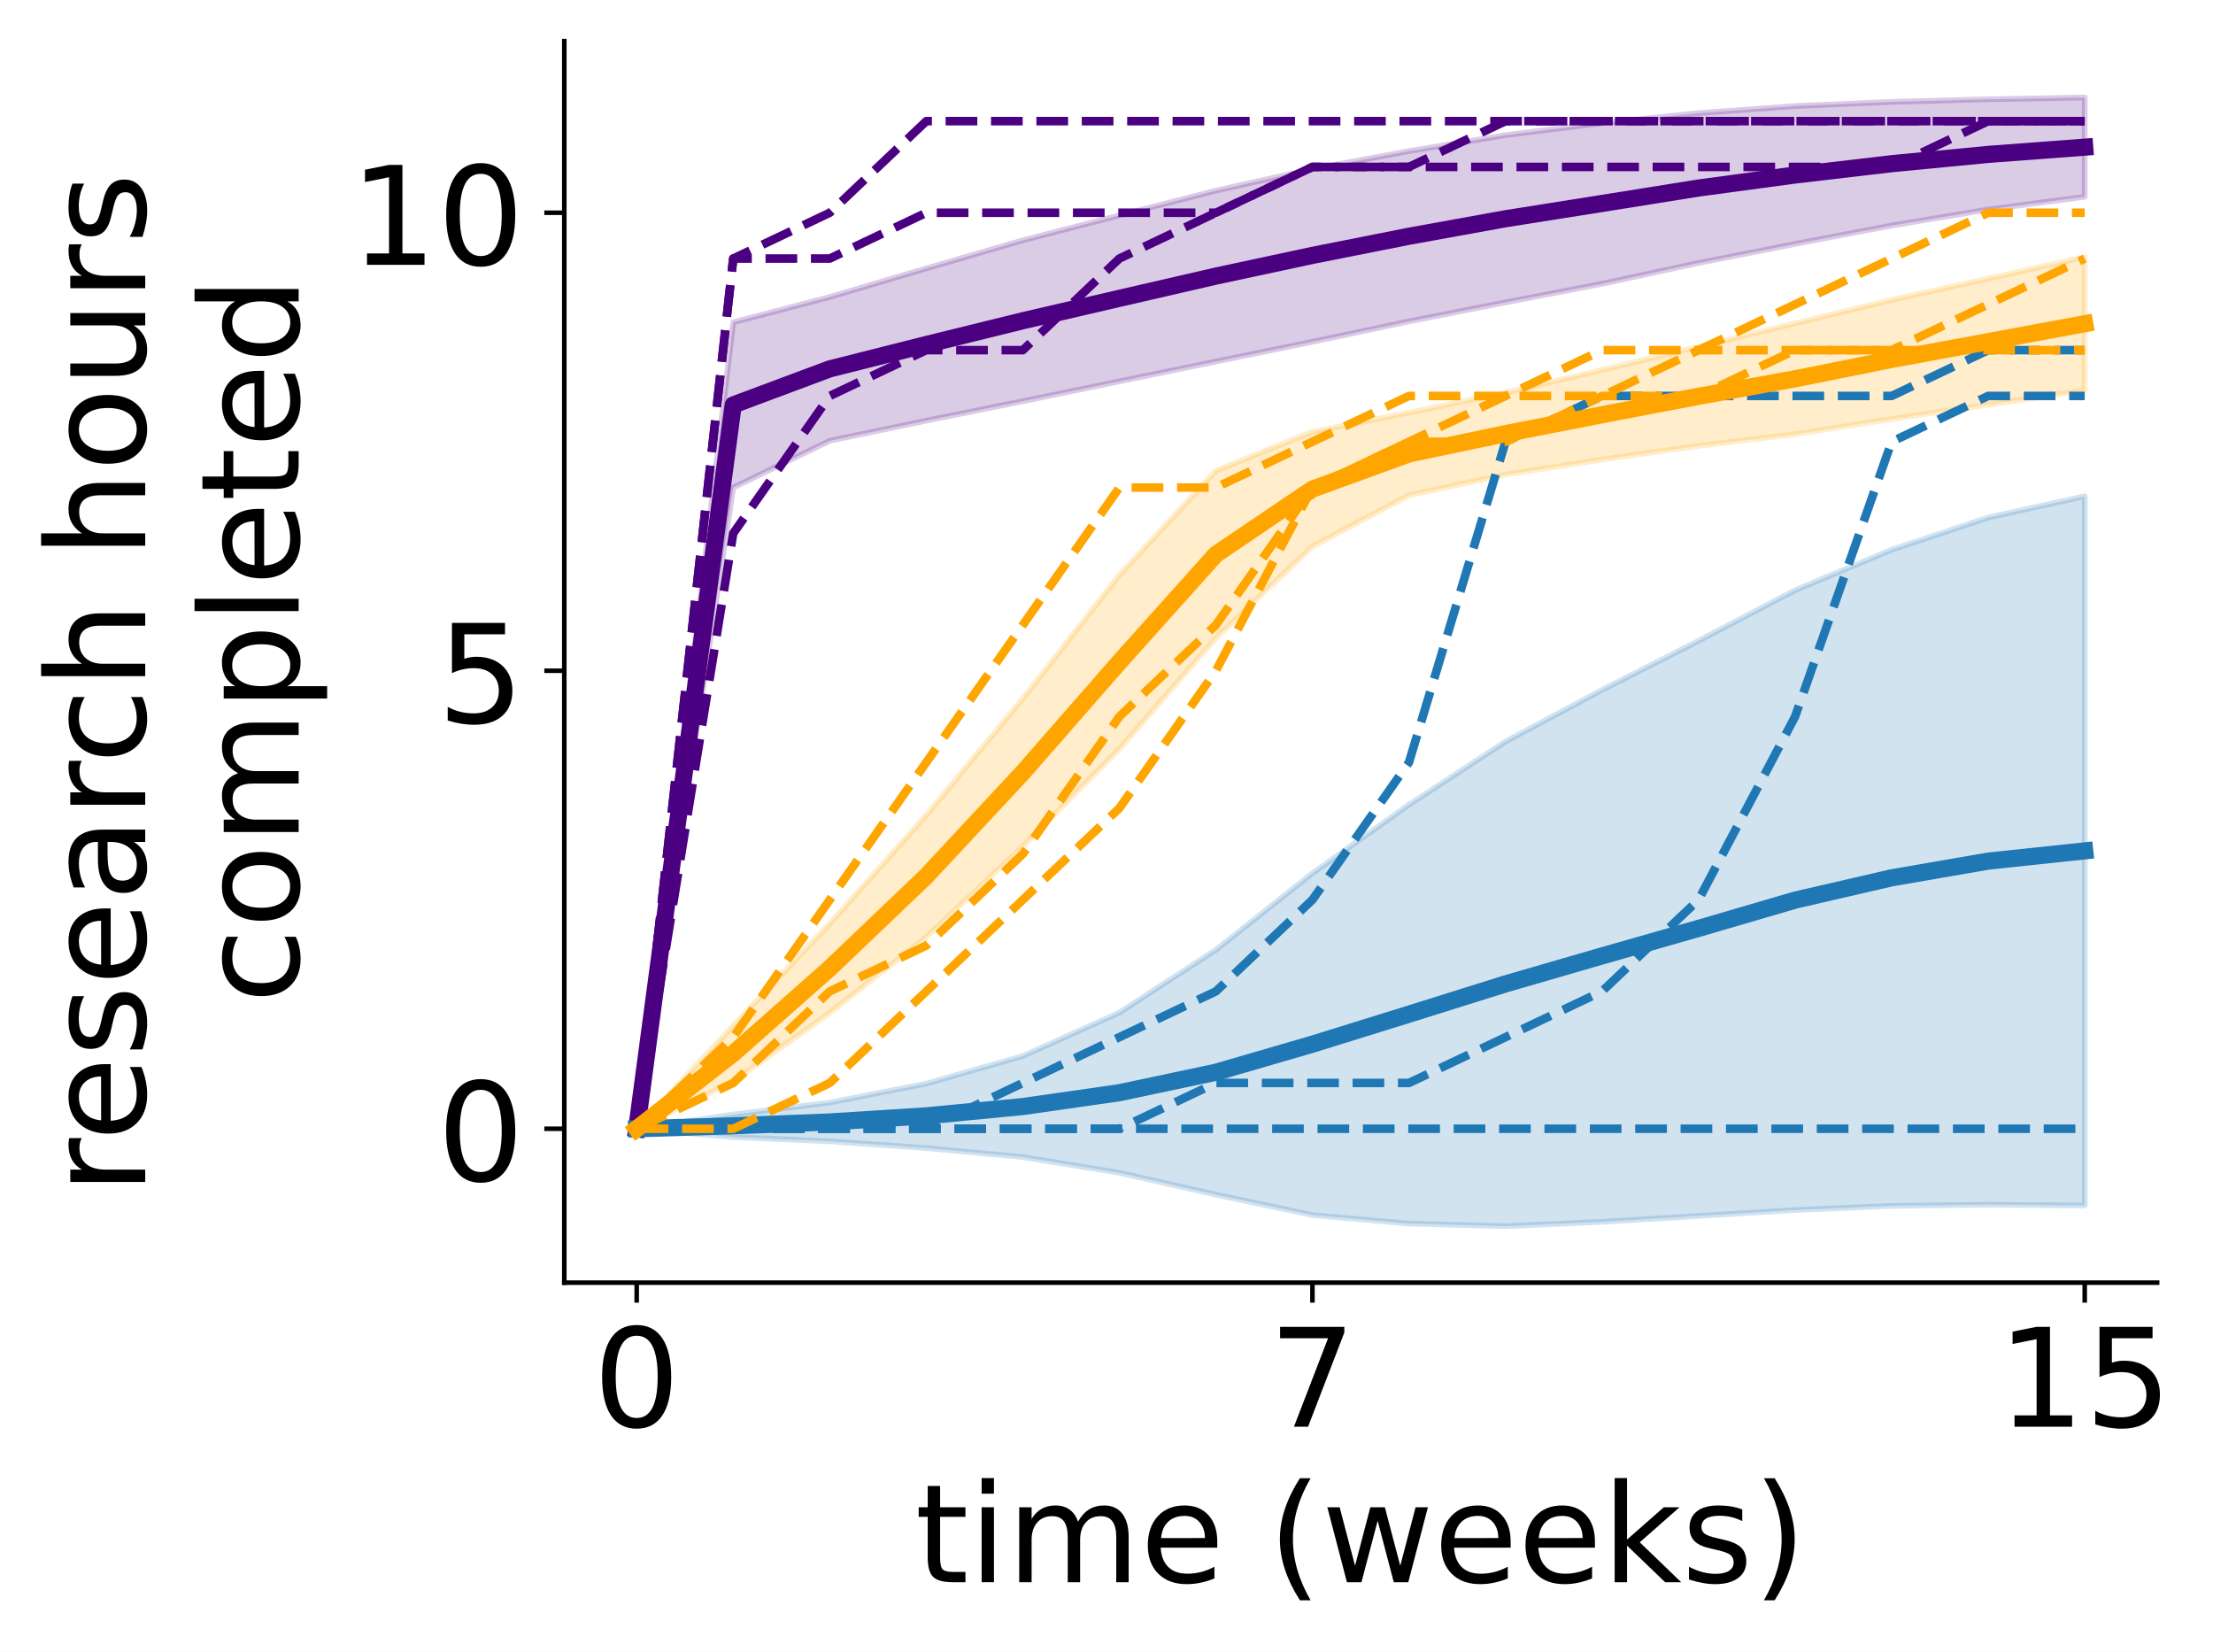
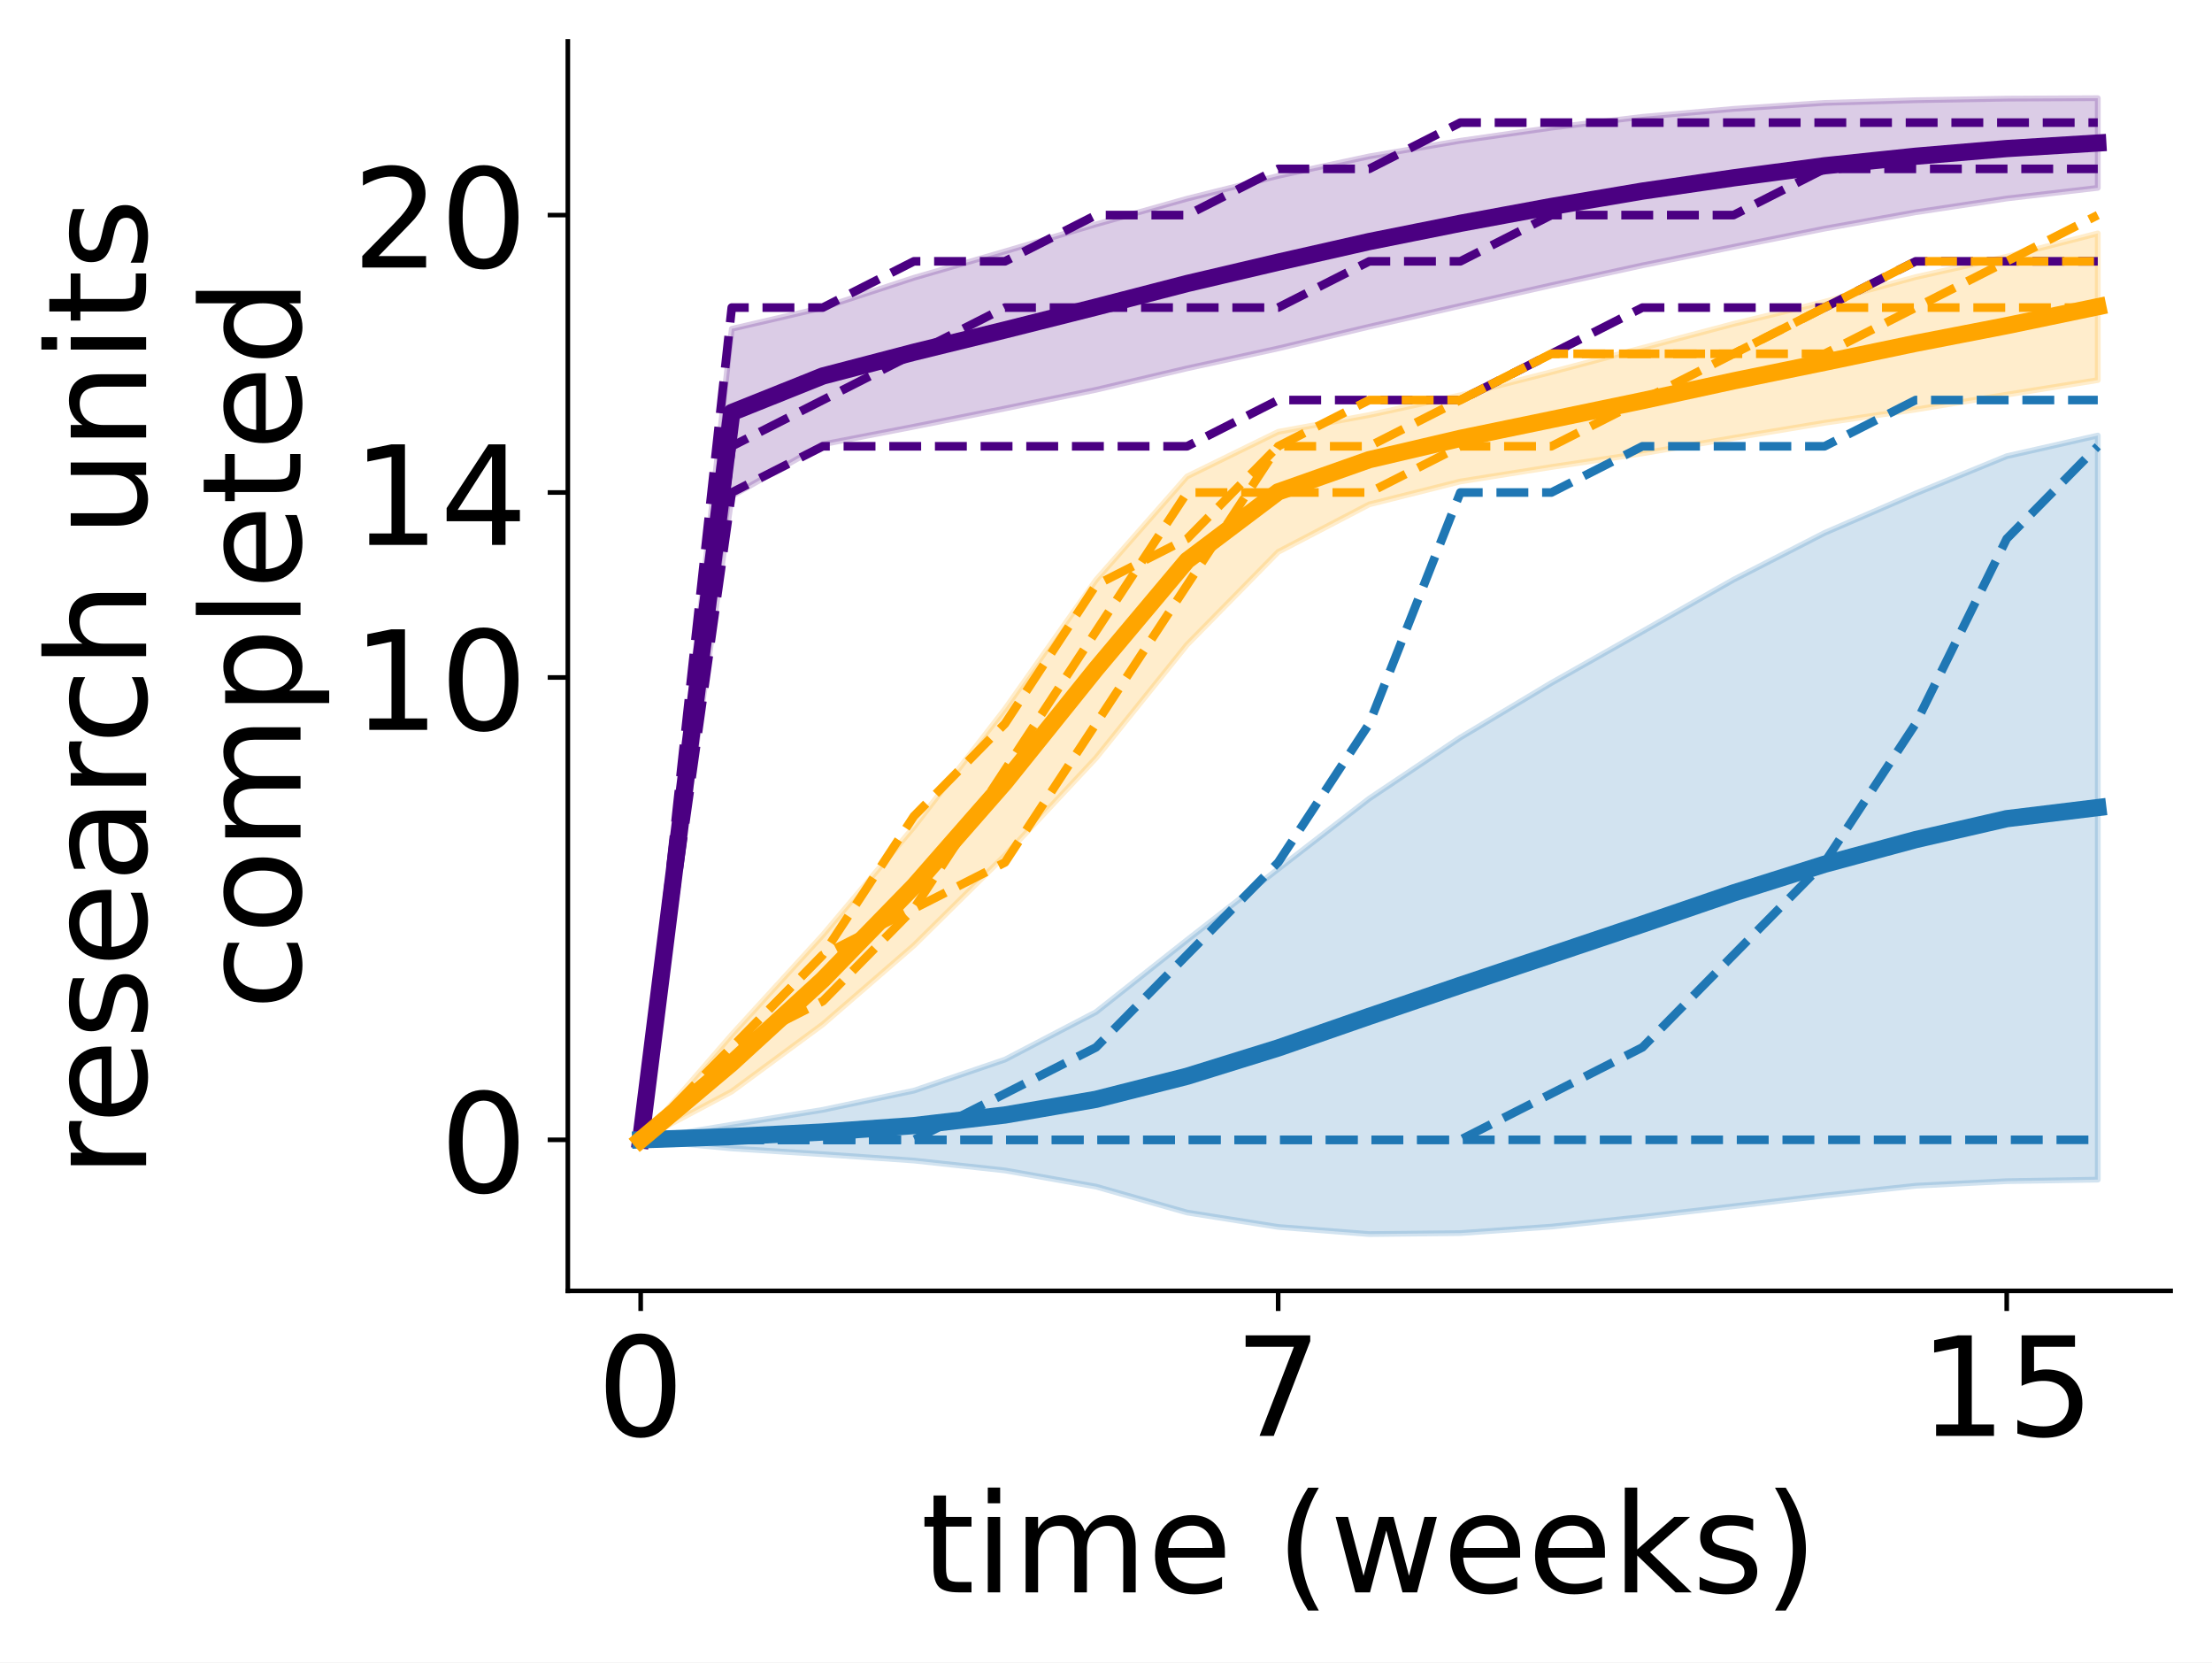
- <svg xmlns="http://www.w3.org/2000/svg" xmlns:xlink="http://www.w3.org/1999/xlink" width="387.63pt" height="289.295pt" viewBox="0 0 387.63 289.295" version="1.1">
+ <svg xmlns="http://www.w3.org/2000/svg" xmlns:xlink="http://www.w3.org/1999/xlink" width="385.042pt" height="289.295pt" viewBox="0 0 385.042 289.295" version="1.1">
  <defs>
    <style type="text/css">*{stroke-linejoin: round; stroke-linecap: butt}</style>
  </defs>
  <g id="figure_1">
    <g id="patch_1">
-       <path d="M -0 289.295  L 387.63 289.295  L 387.63 0  L -0 0  z " style="fill: #ffffff" />
+       <path d="M -0 289.295  L 385.042 289.295  L 385.042 0  L -0 0  z " style="fill: #ffffff" />
    </g>
    <g id="axes_1">
      <g id="patch_2">
        <path d="M 98.842 224.64  L 377.842 224.64  L 377.842 7.2  L 98.842 7.2  z " style="fill: #ffffff" />
      </g>
      <g id="PolyCollection_1">
        <defs>
-           <path id="mcac3a68fe9" d="M 111.524 -91.607  L 111.524 -91.607  L 128.433 -203.904  L 145.342 -212.105  L 162.251 -215.627  L 179.16 -219.035  L 196.07 -222.508  L 212.979 -225.982  L 229.888 -229.445  L 246.797 -233.013  L 263.706 -236.343  L 280.615 -239.596  L 297.524 -243.249  L 314.433 -246.573  L 331.342 -249.799  L 348.251 -252.606  L 365.16 -254.833  L 365.16 -272.211  L 365.16 -272.211  L 348.251 -271.904  L 331.342 -271.454  L 314.433 -270.718  L 297.524 -269.485  L 280.615 -267.732  L 263.706 -265.627  L 246.797 -262.828  L 229.888 -259.69  L 212.979 -255.902  L 196.07 -251.579  L 179.16 -247.207  L 162.251 -242.289  L 145.342 -237.276  L 128.433 -232.851  L 111.524 -91.607  z " style="stroke: #4b0082; stroke-opacity: 0.2" />
+           <path id="mb1143b1d46" d="M 111.524 -90.939  L 111.524 -90.939  L 127.376 -202.954  L 143.229 -211.973  L 159.081 -215.042  L 174.933 -218.208  L 190.785 -221.46  L 206.638 -225.19  L 222.49 -228.659  L 238.342 -232.441  L 254.195 -236.064  L 270.047 -239.65  L 285.899 -243.117  L 301.751 -246.334  L 317.604 -249.51  L 333.456 -252.356  L 349.308 -254.753  L 365.16 -256.605  L 365.16 -272.211  L 365.16 -272.211  L 349.308 -272.132  L 333.456 -271.857  L 317.604 -271.389  L 301.751 -270.349  L 285.899 -268.963  L 270.047 -267.071  L 254.195 -264.799  L 238.342 -262.082  L 222.49 -258.687  L 206.638 -254.721  L 190.785 -250.26  L 174.933 -245.546  L 159.081 -240.955  L 143.229 -235.753  L 127.376 -232.075  L 111.524 -90.939  z " style="stroke: #4b0082; stroke-opacity: 0.2" />
        </defs>
-         <g clip-path="url(#p96251d0231)">
-           <use xlink:href="#mcac3a68fe9" x="0" y="289.295" style="fill: #4b0082; fill-opacity: 0.2; stroke: #4b0082; stroke-opacity: 0.2" />
+         <g clip-path="url(#pa54cd7e63d)">
+           <use xlink:href="#mb1143b1d46" x="0" y="289.295" style="fill: #4b0082; fill-opacity: 0.2; stroke: #4b0082; stroke-opacity: 0.2" />
        </g>
      </g>
      <g id="PolyCollection_2">
        <defs>
-           <path id="me08aae1f96" d="M 111.524 -91.607  L 111.524 -91.607  L 128.433 -90.15  L 145.342 -89.41  L 162.251 -88.228  L 179.16 -86.652  L 196.07 -83.898  L 212.979 -80.072  L 229.888 -76.491  L 246.797 -74.996  L 263.706 -74.539  L 280.615 -75.307  L 297.524 -76.341  L 314.433 -77.378  L 331.342 -78.102  L 348.251 -78.317  L 365.16 -78.169  L 365.16 -202.377  L 365.16 -202.377  L 348.251 -198.651  L 331.342 -193.01  L 314.433 -185.921  L 297.524 -177.06  L 280.615 -168.452  L 263.706 -159.418  L 246.797 -148.356  L 229.888 -136.354  L 212.979 -122.938  L 196.07 -111.941  L 179.16 -104.342  L 162.251 -99.509  L 145.342 -96.194  L 128.433 -94.105  L 111.524 -91.607  z " style="stroke: #1f77b4; stroke-opacity: 0.2" />
+           <path id="mcc046ccbb8" d="M 111.524 -90.939  L 111.524 -90.939  L 127.376 -89.443  L 143.229 -88.436  L 159.081 -87.336  L 174.933 -85.615  L 190.785 -82.8  L 206.638 -78.288  L 222.49 -75.781  L 238.342 -74.539  L 254.195 -74.712  L 270.047 -75.836  L 285.899 -77.528  L 301.751 -79.377  L 317.604 -81.246  L 333.456 -82.946  L 349.308 -83.747  L 365.16 -84.015  L 365.16 -213.503  L 365.16 -213.503  L 349.308 -209.909  L 333.456 -203.42  L 317.604 -196.559  L 301.751 -188.418  L 285.899 -179.405  L 270.047 -170.443  L 254.195 -160.946  L 238.342 -150.322  L 222.49 -138.072  L 206.638 -125.717  L 190.785 -113.174  L 174.933 -104.904  L 159.081 -99.498  L 143.229 -96.161  L 127.376 -93.576  L 111.524 -90.939  z " style="stroke: #1f77b4; stroke-opacity: 0.2" />
        </defs>
-         <g clip-path="url(#p96251d0231)">
-           <use xlink:href="#me08aae1f96" x="0" y="289.295" style="fill: #1f77b4; fill-opacity: 0.2; stroke: #1f77b4; stroke-opacity: 0.2" />
+         <g clip-path="url(#pa54cd7e63d)">
+           <use xlink:href="#mcc046ccbb8" x="0" y="289.295" style="fill: #1f77b4; fill-opacity: 0.2; stroke: #1f77b4; stroke-opacity: 0.2" />
        </g>
      </g>
      <g id="PolyCollection_3">
        <defs>
-           <path id="m5d38b7dabc" d="M 111.524 -91.607  L 111.524 -91.607  L 128.433 -99.9  L 145.342 -111.904  L 162.251 -125.188  L 179.16 -141.061  L 196.07 -158.122  L 212.979 -177.561  L 229.888 -193.598  L 246.797 -202.561  L 263.706 -206.175  L 280.615 -208.818  L 297.524 -211.209  L 314.433 -213.244  L 331.342 -215.916  L 348.251 -218.426  L 365.16 -220.909  L 365.16 -244.29  L 365.16 -244.29  L 348.251 -240.501  L 331.342 -236.77  L 314.433 -232.671  L 297.524 -228.562  L 280.615 -224.504  L 263.706 -220.521  L 246.797 -217.028  L 229.888 -213.686  L 212.979 -206.846  L 196.07 -188.569  L 179.16 -166.95  L 162.251 -146.518  L 145.342 -127.524  L 128.433 -109.656  L 111.524 -91.607  z " style="stroke: #ffa500; stroke-opacity: 0.2" />
+           <path id="m0588cdeda9" d="M 111.524 -90.939  L 111.524 -90.939  L 127.376 -99.349  L 143.229 -111.04  L 159.081 -124.764  L 174.933 -140.433  L 190.785 -157.396  L 206.638 -177.118  L 222.49 -193.252  L 238.342 -201.523  L 254.195 -205.505  L 270.047 -208.023  L 285.899 -210.404  L 301.751 -213.088  L 317.604 -215.716  L 333.456 -218.027  L 349.308 -220.62  L 365.16 -223.149  L 365.16 -248.683  L 365.16 -248.683  L 349.308 -244.631  L 333.456 -241.076  L 317.604 -236.773  L 301.751 -232.932  L 285.899 -228.744  L 270.047 -224.544  L 254.195 -220.513  L 238.342 -217.075  L 222.49 -214.146  L 206.638 -206.383  L 190.785 -188.368  L 174.933 -165.904  L 159.081 -145.397  L 143.229 -126.582  L 127.376 -109.226  L 111.524 -90.939  z " style="stroke: #ffa500; stroke-opacity: 0.2" />
        </defs>
-         <g clip-path="url(#p96251d0231)">
-           <use xlink:href="#m5d38b7dabc" x="0" y="289.295" style="fill: #ffa500; fill-opacity: 0.2; stroke: #ffa500; stroke-opacity: 0.2" />
+         <g clip-path="url(#pa54cd7e63d)">
+           <use xlink:href="#m0588cdeda9" x="0" y="289.295" style="fill: #ffa500; fill-opacity: 0.2; stroke: #ffa500; stroke-opacity: 0.2" />
        </g>
      </g>
      <g id="matplotlib.axis_1">
        <g id="xtick_1">
          <g id="line2d_1">
            <defs>
-               <path id="m20748ef70c" d="M 0 0  L 0 3.5  " style="stroke: #000000; stroke-width: 0.8" />
-             </defs>
-             <g>
-               <use xlink:href="#m20748ef70c" x="111.524" y="224.64" style="stroke: #000000; stroke-width: 0.8" />
+               <path id="ma0739adc99" d="M 0 0  L 0 3.5  " style="stroke: #000000; stroke-width: 0.8" />
+             </defs>
+             <g>
+               <use xlink:href="#ma0739adc99" x="111.524" y="224.64" style="stroke: #000000; stroke-width: 0.8" />
            </g>
          </g>
          <g id="text_1">
            <g transform="translate(103.8891 249.8762) scale(0.24 -0.24)">
              <defs>
                <path id="DejaVuSans-30" d="M 2034 4250  Q 1547 4250 1301 3770  Q 1056 3291 1056 2328  Q 1056 1369 1301 889  Q 1547 409 2034 409  Q 2525 409 2770 889  Q 3016 1369 3016 2328  Q 3016 3291 2770 3770  Q 2525 4250 2034 4250  z M 2034 4750  Q 2819 4750 3233 4129  Q 3647 3509 3647 2328  Q 3647 1150 3233 529  Q 2819 -91 2034 -91  Q 1250 -91 836 529  Q 422 1150 422 2328  Q 422 3509 836 4129  Q 1250 4750 2034 4750  z " transform="scale(0.015625)" />
              </defs>
              <use xlink:href="#DejaVuSans-30" />
            </g>
          </g>
        </g>
        <g id="xtick_2">
          <g id="line2d_2">
            <g>
-               <use xlink:href="#m20748ef70c" x="229.888" y="224.64" style="stroke: #000000; stroke-width: 0.8" />
+               <use xlink:href="#ma0739adc99" x="222.49" y="224.64" style="stroke: #000000; stroke-width: 0.8" />
            </g>
          </g>
          <g id="text_2">
-             <g transform="translate(222.2527 249.8762) scale(0.24 -0.24)">
+             <g transform="translate(214.855 249.8762) scale(0.24 -0.24)">
              <defs>
                <path id="DejaVuSans-37" d="M 525 4666  L 3525 4666  L 3525 4397  L 1831 0  L 1172 0  L 2766 4134  L 525 4134  L 525 4666  z " transform="scale(0.015625)" />
              </defs>
              <use xlink:href="#DejaVuSans-37" />
            </g>
          </g>
        </g>
        <g id="xtick_3">
          <g id="line2d_3">
            <g>
-               <use xlink:href="#m20748ef70c" x="365.16" y="224.64" style="stroke: #000000; stroke-width: 0.8" />
+               <use xlink:href="#ma0739adc99" x="349.308" y="224.64" style="stroke: #000000; stroke-width: 0.8" />
            </g>
          </g>
          <g id="text_3">
-             <g transform="translate(349.8904 249.8762) scale(0.24 -0.24)">
+             <g transform="translate(334.0382 249.8762) scale(0.24 -0.24)">
              <defs>
                <path id="DejaVuSans-31" d="M 794 531  L 1825 531  L 1825 4091  L 703 3866  L 703 4441  L 1819 4666  L 2450 4666  L 2450 531  L 3481 531  L 3481 0  L 794 0  L 794 531  z " transform="scale(0.015625)" />
                <path id="DejaVuSans-35" d="M 691 4666  L 3169 4666  L 3169 4134  L 1269 4134  L 1269 2991  Q 1406 3038 1543 3061  Q 1681 3084 1819 3084  Q 2600 3084 3056 2656  Q 3513 2228 3513 1497  Q 3513 744 3044 326  Q 2575 -91 1722 -91  Q 1428 -91 1123 -41  Q 819 9 494 109  L 494 744  Q 775 591 1075 516  Q 1375 441 1709 441  Q 2250 441 2565 725  Q 2881 1009 2881 1497  Q 2881 1984 2565 2268  Q 2250 2553 1709 2553  Q 1456 2553 1204 2497  Q 953 2441 691 2322  L 691 4666  z " transform="scale(0.015625)" />
              </defs>
              <use xlink:href="#DejaVuSans-31" />
              <use xlink:href="#DejaVuSans-35" x="63.623" />
            </g>
          </g>
        </g>
        <g id="text_4">
          <g transform="translate(160.2729 277.1037) scale(0.24 -0.24)">
            <defs>
              <path id="DejaVuSans-74" d="M 1172 4494  L 1172 3500  L 2356 3500  L 2356 3053  L 1172 3053  L 1172 1153  Q 1172 725 1289 603  Q 1406 481 1766 481  L 2356 481  L 2356 0  L 1766 0  Q 1100 0 847 248  Q 594 497 594 1153  L 594 3053  L 172 3053  L 172 3500  L 594 3500  L 594 4494  L 1172 4494  z " transform="scale(0.015625)" />
              <path id="DejaVuSans-69" d="M 603 3500  L 1178 3500  L 1178 0  L 603 0  L 603 3500  z M 603 4863  L 1178 4863  L 1178 4134  L 603 4134  L 603 4863  z " transform="scale(0.015625)" />
              <path id="DejaVuSans-6d" d="M 3328 2828  Q 3544 3216 3844 3400  Q 4144 3584 4550 3584  Q 5097 3584 5394 3201  Q 5691 2819 5691 2113  L 5691 0  L 5113 0  L 5113 2094  Q 5113 2597 4934 2840  Q 4756 3084 4391 3084  Q 3944 3084 3684 2787  Q 3425 2491 3425 1978  L 3425 0  L 2847 0  L 2847 2094  Q 2847 2600 2669 2842  Q 2491 3084 2119 3084  Q 1678 3084 1418 2786  Q 1159 2488 1159 1978  L 1159 0  L 581 0  L 581 3500  L 1159 3500  L 1159 2956  Q 1356 3278 1631 3431  Q 1906 3584 2284 3584  Q 2666 3584 2933 3390  Q 3200 3197 3328 2828  z " transform="scale(0.015625)" />
              <path id="DejaVuSans-65" d="M 3597 1894  L 3597 1613  L 953 1613  Q 991 1019 1311 708  Q 1631 397 2203 397  Q 2534 397 2845 478  Q 3156 559 3463 722  L 3463 178  Q 3153 47 2828 -22  Q 2503 -91 2169 -91  Q 1331 -91 842 396  Q 353 884 353 1716  Q 353 2575 817 3079  Q 1281 3584 2069 3584  Q 2775 3584 3186 3129  Q 3597 2675 3597 1894  z M 3022 2063  Q 3016 2534 2758 2815  Q 2500 3097 2075 3097  Q 1594 3097 1305 2825  Q 1016 2553 972 2059  L 3022 2063  z " transform="scale(0.015625)" />
              <path id="DejaVuSans-20" transform="scale(0.015625)" />
              <path id="DejaVuSans-28" d="M 1984 4856  Q 1566 4138 1362 3434  Q 1159 2731 1159 2009  Q 1159 1288 1364 580  Q 1569 -128 1984 -844  L 1484 -844  Q 1016 -109 783 600  Q 550 1309 550 2009  Q 550 2706 781 3412  Q 1013 4119 1484 4856  L 1984 4856  z " transform="scale(0.015625)" />
              <path id="DejaVuSans-77" d="M 269 3500  L 844 3500  L 1563 769  L 2278 3500  L 2956 3500  L 3675 769  L 4391 3500  L 4966 3500  L 4050 0  L 3372 0  L 2619 2869  L 1863 0  L 1184 0  L 269 3500  z " transform="scale(0.015625)" />
              <path id="DejaVuSans-6b" d="M 581 4863  L 1159 4863  L 1159 1991  L 2875 3500  L 3609 3500  L 1753 1863  L 3688 0  L 2938 0  L 1159 1709  L 1159 0  L 581 0  L 581 4863  z " transform="scale(0.015625)" />
              <path id="DejaVuSans-73" d="M 2834 3397  L 2834 2853  Q 2591 2978 2328 3040  Q 2066 3103 1784 3103  Q 1356 3103 1142 2972  Q 928 2841 928 2578  Q 928 2378 1081 2264  Q 1234 2150 1697 2047  L 1894 2003  Q 2506 1872 2764 1633  Q 3022 1394 3022 966  Q 3022 478 2636 193  Q 2250 -91 1575 -91  Q 1294 -91 989 -36  Q 684 19 347 128  L 347 722  Q 666 556 975 473  Q 1284 391 1588 391  Q 1994 391 2212 530  Q 2431 669 2431 922  Q 2431 1156 2273 1281  Q 2116 1406 1581 1522  L 1381 1569  Q 847 1681 609 1914  Q 372 2147 372 2553  Q 372 3047 722 3315  Q 1072 3584 1716 3584  Q 2034 3584 2315 3537  Q 2597 3491 2834 3397  z " transform="scale(0.015625)" />
              <path id="DejaVuSans-29" d="M 513 4856  L 1013 4856  Q 1481 4119 1714 3412  Q 1947 2706 1947 2009  Q 1947 1309 1714 600  Q 1481 -109 1013 -844  L 513 -844  Q 928 -128 1133 580  Q 1338 1288 1338 2009  Q 1338 2731 1133 3434  Q 928 4138 513 4856  z " transform="scale(0.015625)" />
            </defs>
            <use xlink:href="#DejaVuSans-74" />
            <use xlink:href="#DejaVuSans-69" x="39.209" />
            <use xlink:href="#DejaVuSans-6d" x="66.992" />
            <use xlink:href="#DejaVuSans-65" x="164.404" />
            <use xlink:href="#DejaVuSans-20" x="225.928" />
            <use xlink:href="#DejaVuSans-28" x="257.715" />
            <use xlink:href="#DejaVuSans-77" x="296.729" />
            <use xlink:href="#DejaVuSans-65" x="378.516" />
            <use xlink:href="#DejaVuSans-65" x="440.039" />
            <use xlink:href="#DejaVuSans-6b" x="501.562" />
            <use xlink:href="#DejaVuSans-73" x="559.473" />
            <use xlink:href="#DejaVuSans-29" x="611.572" />
          </g>
        </g>
      </g>
      <g id="matplotlib.axis_2">
        <g id="ytick_1">
          <g id="line2d_4">
            <defs>
-               <path id="m3c4b015280" d="M 0 0  L -3.5 0  " style="stroke: #000000; stroke-width: 0.8" />
-             </defs>
-             <g>
-               <use xlink:href="#m3c4b015280" x="98.842" y="197.688" style="stroke: #000000; stroke-width: 0.8" />
+               <path id="mc1db3385e6" d="M 0 0  L -3.5 0  " style="stroke: #000000; stroke-width: 0.8" />
+             </defs>
+             <g>
+               <use xlink:href="#mc1db3385e6" x="98.842" y="198.356" style="stroke: #000000; stroke-width: 0.8" />
            </g>
          </g>
          <g id="text_5">
-             <g transform="translate(76.57225 206.8065) scale(0.24 -0.24)">
+             <g transform="translate(76.57225 207.4744) scale(0.24 -0.24)">
              <use xlink:href="#DejaVuSans-30" />
            </g>
          </g>
        </g>
        <g id="ytick_2">
          <g id="line2d_5">
            <g>
-               <use xlink:href="#m3c4b015280" x="98.842" y="117.474" style="stroke: #000000; stroke-width: 0.8" />
+               <use xlink:href="#mc1db3385e6" x="98.842" y="117.894" style="stroke: #000000; stroke-width: 0.8" />
            </g>
          </g>
          <g id="text_6">
-             <g transform="translate(76.57225 126.592) scale(0.24 -0.24)">
-               <use xlink:href="#DejaVuSans-35" />
+             <g transform="translate(61.30225 127.0118) scale(0.24 -0.24)">
+               <use xlink:href="#DejaVuSans-31" />
+               <use xlink:href="#DejaVuSans-30" x="63.623" />
            </g>
          </g>
        </g>
        <g id="ytick_3">
          <g id="line2d_6">
            <g>
-               <use xlink:href="#m3c4b015280" x="98.842" y="37.259" style="stroke: #000000; stroke-width: 0.8" />
+               <use xlink:href="#mc1db3385e6" x="98.842" y="37.431" style="stroke: #000000; stroke-width: 0.8" />
            </g>
          </g>
          <g id="text_7">
-             <g transform="translate(61.30225 46.37752) scale(0.24 -0.24)">
+             <g transform="translate(61.30225 46.54918) scale(0.24 -0.24)">
+               <defs>
+                 <path id="DejaVuSans-32" d="M 1228 531  L 3431 531  L 3431 0  L 469 0  L 469 531  Q 828 903 1448 1529  Q 2069 2156 2228 2338  Q 2531 2678 2651 2914  Q 2772 3150 2772 3378  Q 2772 3750 2511 3984  Q 2250 4219 1831 4219  Q 1534 4219 1204 4116  Q 875 4013 500 3803  L 500 4441  Q 881 4594 1212 4672  Q 1544 4750 1819 4750  Q 2544 4750 2975 4387  Q 3406 4025 3406 3419  Q 3406 3131 3298 2873  Q 3191 2616 2906 2266  Q 2828 2175 2409 1742  Q 1991 1309 1228 531  z " transform="scale(0.015625)" />
+               </defs>
+               <use xlink:href="#DejaVuSans-32" />
+               <use xlink:href="#DejaVuSans-30" x="63.623" />
+             </g>
+           </g>
+         </g>
+         <g id="ytick_4">
+           <g id="line2d_7">
+             <g>
+               <use xlink:href="#mc1db3385e6" x="98.842" y="85.709" style="stroke: #000000; stroke-width: 0.8" />
+             </g>
+           </g>
+           <g id="text_8">
+             <g transform="translate(61.30225 94.82675) scale(0.24 -0.24)">
+               <defs>
+                 <path id="DejaVuSans-34" d="M 2419 4116  L 825 1625  L 2419 1625  L 2419 4116  z M 2253 4666  L 3047 4666  L 3047 1625  L 3713 1625  L 3713 1100  L 3047 1100  L 3047 0  L 2419 0  L 2419 1100  L 313 1100  L 313 1709  L 2253 4666  z " transform="scale(0.015625)" />
+               </defs>
              <use xlink:href="#DejaVuSans-31" />
-               <use xlink:href="#DejaVuSans-30" x="63.623" />
-             </g>
-           </g>
-         </g>
-         <g id="text_8">
-           <g transform="translate(25.43625 209.1863) rotate(-90) scale(0.24 -0.24)">
+               <use xlink:href="#DejaVuSans-34" x="63.623" />
+             </g>
+           </g>
+         </g>
+         <g id="text_9">
+           <g transform="translate(25.43625 204.9487) rotate(-90) scale(0.24 -0.24)">
            <defs>
              <path id="DejaVuSans-72" d="M 2631 2963  Q 2534 3019 2420 3045  Q 2306 3072 2169 3072  Q 1681 3072 1420 2755  Q 1159 2438 1159 1844  L 1159 0  L 581 0  L 581 3500  L 1159 3500  L 1159 2956  Q 1341 3275 1631 3429  Q 1922 3584 2338 3584  Q 2397 3584 2469 3576  Q 2541 3569 2628 3553  L 2631 2963  z " transform="scale(0.015625)" />
              <path id="DejaVuSans-61" d="M 2194 1759  Q 1497 1759 1228 1600  Q 959 1441 959 1056  Q 959 750 1161 570  Q 1363 391 1709 391  Q 2188 391 2477 730  Q 2766 1069 2766 1631  L 2766 1759  L 2194 1759  z M 3341 1997  L 3341 0  L 2766 0  L 2766 531  Q 2569 213 2275 61  Q 1981 -91 1556 -91  Q 1019 -91 701 211  Q 384 513 384 1019  Q 384 1609 779 1909  Q 1175 2209 1959 2209  L 2766 2209  L 2766 2266  Q 2766 2663 2505 2880  Q 2244 3097 1772 3097  Q 1472 3097 1187 3025  Q 903 2953 641 2809  L 641 3341  Q 956 3463 1253 3523  Q 1550 3584 1831 3584  Q 2591 3584 2966 3190  Q 3341 2797 3341 1997  z " transform="scale(0.015625)" />
              <path id="DejaVuSans-63" d="M 3122 3366  L 3122 2828  Q 2878 2963 2633 3030  Q 2388 3097 2138 3097  Q 1578 3097 1268 2742  Q 959 2388 959 1747  Q 959 1106 1268 751  Q 1578 397 2138 397  Q 2388 397 2633 464  Q 2878 531 3122 666  L 3122 134  Q 2881 22 2623 -34  Q 2366 -91 2075 -91  Q 1284 -91 818 406  Q 353 903 353 1747  Q 353 2603 823 3093  Q 1294 3584 2113 3584  Q 2378 3584 2631 3529  Q 2884 3475 3122 3366  z " transform="scale(0.015625)" />
              <path id="DejaVuSans-68" d="M 3513 2113  L 3513 0  L 2938 0  L 2938 2094  Q 2938 2591 2744 2837  Q 2550 3084 2163 3084  Q 1697 3084 1428 2787  Q 1159 2491 1159 1978  L 1159 0  L 581 0  L 581 4863  L 1159 4863  L 1159 2956  Q 1366 3272 1645 3428  Q 1925 3584 2291 3584  Q 2894 3584 3203 3211  Q 3513 2838 3513 2113  z " transform="scale(0.015625)" />
-               <path id="DejaVuSans-6f" d="M 1959 3097  Q 1497 3097 1228 2736  Q 959 2375 959 1747  Q 959 1119 1226 758  Q 1494 397 1959 397  Q 2419 397 2687 759  Q 2956 1122 2956 1747  Q 2956 2369 2687 2733  Q 2419 3097 1959 3097  z M 1959 3584  Q 2709 3584 3137 3096  Q 3566 2609 3566 1747  Q 3566 888 3137 398  Q 2709 -91 1959 -91  Q 1206 -91 779 398  Q 353 888 353 1747  Q 353 2609 779 3096  Q 1206 3584 1959 3584  z " transform="scale(0.015625)" />
              <path id="DejaVuSans-75" d="M 544 1381  L 544 3500  L 1119 3500  L 1119 1403  Q 1119 906 1312 657  Q 1506 409 1894 409  Q 2359 409 2629 706  Q 2900 1003 2900 1516  L 2900 3500  L 3475 3500  L 3475 0  L 2900 0  L 2900 538  Q 2691 219 2414 64  Q 2138 -91 1772 -91  Q 1169 -91 856 284  Q 544 659 544 1381  z M 1991 3584  L 1991 3584  z " transform="scale(0.015625)" />
+               <path id="DejaVuSans-6e" d="M 3513 2113  L 3513 0  L 2938 0  L 2938 2094  Q 2938 2591 2744 2837  Q 2550 3084 2163 3084  Q 1697 3084 1428 2787  Q 1159 2491 1159 1978  L 1159 0  L 581 0  L 581 3500  L 1159 3500  L 1159 2956  Q 1366 3272 1645 3428  Q 1925 3584 2291 3584  Q 2894 3584 3203 3211  Q 3513 2838 3513 2113  z " transform="scale(0.015625)" />
            </defs>
            <use xlink:href="#DejaVuSans-72" />
            <use xlink:href="#DejaVuSans-65" x="38.863" />
            <use xlink:href="#DejaVuSans-73" x="100.387" />
            <use xlink:href="#DejaVuSans-65" x="152.486" />
            <use xlink:href="#DejaVuSans-61" x="214.01" />
            <use xlink:href="#DejaVuSans-72" x="275.289" />
            <use xlink:href="#DejaVuSans-63" x="314.152" />
            <use xlink:href="#DejaVuSans-68" x="369.133" />
            <use xlink:href="#DejaVuSans-20" x="432.512" />
-             <use xlink:href="#DejaVuSans-68" x="464.299" />
-             <use xlink:href="#DejaVuSans-6f" x="527.678" />
-             <use xlink:href="#DejaVuSans-75" x="588.859" />
-             <use xlink:href="#DejaVuSans-72" x="652.238" />
-             <use xlink:href="#DejaVuSans-73" x="693.352" />
-             <use xlink:href="#DejaVuSans-20" x="745.451" />
+             <use xlink:href="#DejaVuSans-75" x="464.299" />
+             <use xlink:href="#DejaVuSans-6e" x="527.678" />
+             <use xlink:href="#DejaVuSans-69" x="591.057" />
+             <use xlink:href="#DejaVuSans-74" x="618.84" />
+             <use xlink:href="#DejaVuSans-73" x="658.049" />
+             <use xlink:href="#DejaVuSans-20" x="710.148" />
          </g>
          <g transform="translate(52.311 183.405) rotate(-90) scale(0.24 -0.24)">
            <defs>
+               <path id="DejaVuSans-6f" d="M 1959 3097  Q 1497 3097 1228 2736  Q 959 2375 959 1747  Q 959 1119 1226 758  Q 1494 397 1959 397  Q 2419 397 2687 759  Q 2956 1122 2956 1747  Q 2956 2369 2687 2733  Q 2419 3097 1959 3097  z M 1959 3584  Q 2709 3584 3137 3096  Q 3566 2609 3566 1747  Q 3566 888 3137 398  Q 2709 -91 1959 -91  Q 1206 -91 779 398  Q 353 888 353 1747  Q 353 2609 779 3096  Q 1206 3584 1959 3584  z " transform="scale(0.015625)" />
              <path id="DejaVuSans-70" d="M 1159 525  L 1159 -1331  L 581 -1331  L 581 3500  L 1159 3500  L 1159 2969  Q 1341 3281 1617 3432  Q 1894 3584 2278 3584  Q 2916 3584 3314 3078  Q 3713 2572 3713 1747  Q 3713 922 3314 415  Q 2916 -91 2278 -91  Q 1894 -91 1617 61  Q 1341 213 1159 525  z M 3116 1747  Q 3116 2381 2855 2742  Q 2594 3103 2138 3103  Q 1681 3103 1420 2742  Q 1159 2381 1159 1747  Q 1159 1113 1420 752  Q 1681 391 2138 391  Q 2594 391 2855 752  Q 3116 1113 3116 1747  z " transform="scale(0.015625)" />
              <path id="DejaVuSans-6c" d="M 603 4863  L 1178 4863  L 1178 0  L 603 0  L 603 4863  z " transform="scale(0.015625)" />
              <path id="DejaVuSans-64" d="M 2906 2969  L 2906 4863  L 3481 4863  L 3481 0  L 2906 0  L 2906 525  Q 2725 213 2448 61  Q 2172 -91 1784 -91  Q 1150 -91 751 415  Q 353 922 353 1747  Q 353 2572 751 3078  Q 1150 3584 1784 3584  Q 2172 3584 2448 3432  Q 2725 3281 2906 2969  z M 947 1747  Q 947 1113 1208 752  Q 1469 391 1925 391  Q 2381 391 2643 752  Q 2906 1113 2906 1747  Q 2906 2381 2643 2742  Q 2381 3103 1925 3103  Q 1469 3103 1208 2742  Q 947 2381 947 1747  z " transform="scale(0.015625)" />
            </defs>
            <use xlink:href="#DejaVuSans-20" />
            <use xlink:href="#DejaVuSans-63" x="31.787" />
            <use xlink:href="#DejaVuSans-6f" x="86.768" />
            <use xlink:href="#DejaVuSans-6d" x="147.949" />
            <use xlink:href="#DejaVuSans-70" x="245.361" />
            <use xlink:href="#DejaVuSans-6c" x="308.838" />
            <use xlink:href="#DejaVuSans-65" x="336.621" />
            <use xlink:href="#DejaVuSans-74" x="398.145" />
            <use xlink:href="#DejaVuSans-65" x="437.354" />
            <use xlink:href="#DejaVuSans-64" x="498.877" />
          </g>
        </g>
      </g>
-       <g id="line2d_7">
-         <path d="M 111.524 197.688  L 128.433 70.917  L 145.342 64.605  L 162.251 60.337  L 179.16 56.174  L 196.07 52.251  L 212.979 48.353  L 229.888 44.727  L 246.797 41.374  L 263.706 38.31  L 280.615 35.631  L 297.524 32.928  L 314.433 30.65  L 331.342 28.668  L 348.251 27.04  L 365.16 25.773  " clip-path="url(#p96251d0231)" style="fill: none; stroke: #4b0082; stroke-width: 3; stroke-linecap: square" />
-       </g>
      <g id="line2d_8">
-         <path d="M 111.524 197.688  L 128.433 45.281  L 145.342 37.259  L 162.251 21.216  L 179.16 21.216  L 196.07 21.216  L 212.979 21.216  L 229.888 21.216  L 246.797 21.216  L 263.706 21.216  L 280.615 21.216  L 297.524 21.216  L 314.433 21.216  L 331.342 21.216  L 348.251 21.216  L 365.16 21.216  " clip-path="url(#p96251d0231)" style="fill: none; stroke-dasharray: 5.55,2.4; stroke-dashoffset: 0; stroke: #4b0082; stroke-width: 1.5" />
+         <path d="M 111.524 198.356  L 127.376 71.781  L 143.229 65.432  L 159.081 61.296  L 174.933 57.418  L 190.785 53.435  L 206.638 49.34  L 222.49 45.622  L 238.342 42.034  L 254.195 38.863  L 270.047 35.934  L 285.899 33.255  L 301.751 30.954  L 317.604 28.846  L 333.456 27.188  L 349.308 25.852  L 365.16 24.887  " clip-path="url(#pa54cd7e63d)" style="fill: none; stroke: #4b0082; stroke-width: 3; stroke-linecap: square" />
      </g>
      <g id="line2d_9">
-         <path d="M 111.524 197.688  L 128.433 45.281  L 145.342 45.281  L 162.251 37.259  L 179.16 37.259  L 196.07 37.259  L 212.979 37.259  L 229.888 29.238  L 246.797 29.238  L 263.706 29.238  L 280.615 29.238  L 297.524 29.238  L 314.433 29.238  L 331.342 29.238  L 348.251 21.216  L 365.16 21.216  " clip-path="url(#p96251d0231)" style="fill: none; stroke-dasharray: 5.55,2.4; stroke-dashoffset: 0; stroke: #4b0082; stroke-width: 1.5" />
+         <path d="M 111.524 198.356  L 127.376 77.662  L 143.229 69.616  L 159.081 61.57  L 174.933 53.524  L 190.785 53.524  L 206.638 53.524  L 222.49 53.524  L 238.342 45.477  L 254.195 45.477  L 270.047 37.431  L 285.899 37.431  L 301.751 37.431  L 317.604 29.385  L 333.456 29.385  L 349.308 29.385  L 365.16 29.385  " clip-path="url(#pa54cd7e63d)" style="fill: none; stroke-dasharray: 5.55,2.4; stroke-dashoffset: 0; stroke: #4b0082; stroke-width: 1.5" />
      </g>
      <g id="line2d_10">
-         <path d="M 111.524 197.688  L 128.433 93.41  L 145.342 69.345  L 162.251 61.324  L 179.16 61.324  L 196.07 45.281  L 212.979 37.259  L 229.888 29.238  L 246.797 29.238  L 263.706 21.216  L 280.615 21.216  L 297.524 21.216  L 314.433 21.216  L 331.342 21.216  L 348.251 21.216  L 365.16 21.216  " clip-path="url(#p96251d0231)" style="fill: none; stroke-dasharray: 5.55,2.4; stroke-dashoffset: 0; stroke: #4b0082; stroke-width: 1.5" />
+         <path d="M 111.524 198.356  L 127.376 53.524  L 143.229 53.524  L 159.081 45.477  L 174.933 45.477  L 190.785 37.431  L 206.638 37.431  L 222.49 29.385  L 238.342 29.385  L 254.195 21.339  L 270.047 21.339  L 285.899 21.339  L 301.751 21.339  L 317.604 21.339  L 333.456 21.339  L 349.308 21.339  L 365.16 21.339  " clip-path="url(#pa54cd7e63d)" style="fill: none; stroke-dasharray: 5.55,2.4; stroke-dashoffset: 0; stroke: #4b0082; stroke-width: 1.5" />
      </g>
      <g id="line2d_11">
-         <path d="M 111.524 197.688  L 128.433 197.167  L 145.342 196.493  L 162.251 195.426  L 179.16 193.798  L 196.07 191.376  L 212.979 187.79  L 229.888 182.873  L 246.797 177.619  L 263.706 172.317  L 280.615 167.415  L 297.524 162.595  L 314.433 157.645  L 331.342 153.739  L 348.251 150.811  L 365.16 149.022  " clip-path="url(#p96251d0231)" style="fill: none; stroke: #1f77b4; stroke-width: 3; stroke-linecap: square" />
+         <path d="M 111.524 198.356  L 127.376 85.709  L 143.229 77.662  L 159.081 77.662  L 174.933 77.662  L 190.785 77.662  L 206.638 77.662  L 222.49 69.616  L 238.342 69.616  L 254.195 69.616  L 270.047 61.57  L 285.899 53.524  L 301.751 53.524  L 317.604 53.524  L 333.456 45.477  L 349.308 45.477  L 365.16 45.477  " clip-path="url(#pa54cd7e63d)" style="fill: none; stroke-dasharray: 5.55,2.4; stroke-dashoffset: 0; stroke: #4b0082; stroke-width: 1.5" />
      </g>
      <g id="line2d_12">
-         <path d="M 111.524 197.688  L 128.433 197.688  L 145.342 197.688  L 162.251 197.688  L 179.16 197.688  L 196.07 197.688  L 212.979 189.667  L 229.888 189.667  L 246.797 189.667  L 263.706 181.646  L 280.615 173.624  L 297.524 157.581  L 314.433 125.495  L 331.342 77.367  L 348.251 69.345  L 365.16 69.345  " clip-path="url(#p96251d0231)" style="fill: none; stroke-dasharray: 5.55,2.4; stroke-dashoffset: 0; stroke: #1f77b4; stroke-width: 1.5" />
+         <path d="M 111.524 198.356  L 127.376 197.785  L 143.229 196.996  L 159.081 195.878  L 174.933 194.035  L 190.785 191.308  L 206.638 187.293  L 222.49 182.368  L 238.342 176.865  L 254.195 171.466  L 270.047 166.155  L 285.899 160.829  L 301.751 155.397  L 317.604 150.393  L 333.456 146.112  L 349.308 142.467  L 365.16 140.536  " clip-path="url(#pa54cd7e63d)" style="fill: none; stroke: #1f77b4; stroke-width: 3; stroke-linecap: square" />
      </g>
      <g id="line2d_13">
-         <path d="M 111.524 197.688  L 128.433 197.688  L 145.342 197.688  L 162.251 197.688  L 179.16 197.688  L 196.07 197.688  L 212.979 197.688  L 229.888 197.688  L 246.797 197.688  L 263.706 197.688  L 280.615 197.688  L 297.524 197.688  L 314.433 197.688  L 331.342 197.688  L 348.251 197.688  L 365.16 197.688  " clip-path="url(#p96251d0231)" style="fill: none; stroke-dasharray: 5.55,2.4; stroke-dashoffset: 0; stroke: #1f77b4; stroke-width: 1.5" />
+         <path d="M 111.524 198.356  L 127.376 198.356  L 143.229 198.356  L 159.081 198.356  L 174.933 198.356  L 190.785 198.356  L 206.638 198.356  L 222.49 198.356  L 238.342 198.356  L 254.195 198.356  L 270.047 190.31  L 285.899 182.264  L 301.751 166.171  L 317.604 150.079  L 333.456 125.94  L 349.308 93.755  L 365.16 77.662  " clip-path="url(#pa54cd7e63d)" style="fill: none; stroke-dasharray: 5.55,2.4; stroke-dashoffset: 0; stroke: #1f77b4; stroke-width: 1.5" />
      </g>
      <g id="line2d_14">
-         <path d="M 111.524 197.688  L 128.433 197.688  L 145.342 197.688  L 162.251 197.688  L 179.16 189.667  L 196.07 181.646  L 212.979 173.624  L 229.888 157.581  L 246.797 133.517  L 263.706 77.367  L 280.615 69.345  L 297.524 69.345  L 314.433 69.345  L 331.342 69.345  L 348.251 61.324  L 365.16 61.324  " clip-path="url(#p96251d0231)" style="fill: none; stroke-dasharray: 5.55,2.4; stroke-dashoffset: 0; stroke: #1f77b4; stroke-width: 1.5" />
+         <path d="M 111.524 198.356  L 127.376 198.356  L 143.229 198.356  L 159.081 198.356  L 174.933 198.356  L 190.785 198.356  L 206.638 198.356  L 222.49 198.356  L 238.342 198.356  L 254.195 198.356  L 270.047 198.356  L 285.899 198.356  L 301.751 198.356  L 317.604 198.356  L 333.456 198.356  L 349.308 198.356  L 365.16 198.356  " clip-path="url(#pa54cd7e63d)" style="fill: none; stroke-dasharray: 5.55,2.4; stroke-dashoffset: 0; stroke: #1f77b4; stroke-width: 1.5" />
      </g>
      <g id="line2d_15">
-         <path d="M 111.524 197.688  L 128.433 184.517  L 145.342 169.581  L 162.251 153.442  L 179.16 135.29  L 196.07 115.95  L 212.979 97.091  L 229.888 85.653  L 246.797 79.5  L 263.706 75.947  L 280.615 72.634  L 297.524 69.409  L 314.433 66.337  L 331.342 62.952  L 348.251 59.832  L 365.16 56.695  " clip-path="url(#p96251d0231)" style="fill: none; stroke: #ffa500; stroke-width: 3; stroke-linecap: square" />
+         <path d="M 111.524 198.356  L 127.376 198.356  L 143.229 198.356  L 159.081 198.356  L 174.933 190.31  L 190.785 182.264  L 206.638 166.171  L 222.49 150.079  L 238.342 125.94  L 254.195 85.709  L 270.047 85.709  L 285.899 77.662  L 301.751 77.662  L 317.604 77.662  L 333.456 69.616  L 349.308 69.616  L 365.16 69.616  " clip-path="url(#pa54cd7e63d)" style="fill: none; stroke-dasharray: 5.55,2.4; stroke-dashoffset: 0; stroke: #1f77b4; stroke-width: 1.5" />
      </g>
      <g id="line2d_16">
-         <path d="M 111.524 197.688  L 128.433 197.688  L 145.342 189.667  L 162.251 173.624  L 179.16 157.581  L 196.07 141.538  L 212.979 117.474  L 229.888 85.388  L 246.797 77.367  L 263.706 77.367  L 280.615 69.345  L 297.524 69.345  L 314.433 61.324  L 331.342 61.324  L 348.251 61.324  L 365.16 61.324  " clip-path="url(#p96251d0231)" style="fill: none; stroke-dasharray: 5.55,2.4; stroke-dashoffset: 0; stroke: #ffa500; stroke-width: 1.5" />
+         <path d="M 111.524 198.356  L 127.376 185.008  L 143.229 170.484  L 159.081 154.215  L 174.933 136.127  L 190.785 116.413  L 206.638 97.545  L 222.49 85.596  L 238.342 79.996  L 254.195 76.286  L 270.047 73.012  L 285.899 69.721  L 301.751 66.285  L 317.604 63.05  L 333.456 59.743  L 349.308 56.67  L 365.16 53.379  " clip-path="url(#pa54cd7e63d)" style="fill: none; stroke: #ffa500; stroke-width: 3; stroke-linecap: square" />
      </g>
      <g id="line2d_17">
-         <path d="M 111.524 197.688  L 128.433 181.646  L 145.342 157.581  L 162.251 133.517  L 179.16 109.452  L 196.07 85.388  L 212.979 85.388  L 229.888 77.367  L 246.797 69.345  L 263.706 69.345  L 280.615 69.345  L 297.524 61.324  L 314.433 61.324  L 331.342 61.324  L 348.251 53.302  L 365.16 45.281  " clip-path="url(#p96251d0231)" style="fill: none; stroke-dasharray: 5.55,2.4; stroke-dashoffset: 0; stroke: #ffa500; stroke-width: 1.5" />
+         <path d="M 111.524 198.356  L 127.376 182.264  L 143.229 166.171  L 159.081 142.032  L 174.933 125.94  L 190.785 101.801  L 206.638 93.755  L 222.49 77.662  L 238.342 77.662  L 254.195 69.616  L 270.047 61.57  L 285.899 61.57  L 301.751 61.57  L 317.604 53.524  L 333.456 45.477  L 349.308 45.477  L 365.16 45.477  " clip-path="url(#pa54cd7e63d)" style="fill: none; stroke-dasharray: 5.55,2.4; stroke-dashoffset: 0; stroke: #ffa500; stroke-width: 1.5" />
      </g>
      <g id="line2d_18">
-         <path d="M 111.524 197.688  L 128.433 189.667  L 145.342 173.624  L 162.251 165.603  L 179.16 149.56  L 196.07 125.495  L 212.979 109.452  L 229.888 85.388  L 246.797 77.367  L 263.706 69.345  L 280.615 61.324  L 297.524 61.324  L 314.433 53.302  L 331.342 45.281  L 348.251 37.259  L 365.16 37.259  " clip-path="url(#p96251d0231)" style="fill: none; stroke-dasharray: 5.55,2.4; stroke-dashoffset: 0; stroke: #ffa500; stroke-width: 1.5" />
+         <path d="M 111.524 198.356  L 127.376 182.264  L 143.229 166.171  L 159.081 158.125  L 174.933 150.079  L 190.785 125.94  L 206.638 101.801  L 222.49 77.662  L 238.342 69.616  L 254.195 69.616  L 270.047 61.57  L 285.899 61.57  L 301.751 61.57  L 317.604 53.524  L 333.456 53.524  L 349.308 45.477  L 365.16 37.431  " clip-path="url(#pa54cd7e63d)" style="fill: none; stroke-dasharray: 5.55,2.4; stroke-dashoffset: 0; stroke: #ffa500; stroke-width: 1.5" />
+       </g>
+       <g id="line2d_19">
+         <path d="M 111.524 198.356  L 127.376 182.264  L 143.229 174.218  L 159.081 158.125  L 174.933 133.986  L 190.785 109.847  L 206.638 85.709  L 222.49 85.709  L 238.342 85.709  L 254.195 77.662  L 270.047 77.662  L 285.899 69.616  L 301.751 61.57  L 317.604 61.57  L 333.456 53.524  L 349.308 53.524  L 365.16 53.524  " clip-path="url(#pa54cd7e63d)" style="fill: none; stroke-dasharray: 5.55,2.4; stroke-dashoffset: 0; stroke: #ffa500; stroke-width: 1.5" />
      </g>
      <g id="patch_3">
        <path d="M 98.842 224.64  L 98.842 7.2  " style="fill: none; stroke: #000000; stroke-width: 0.8; stroke-linejoin: miter; stroke-linecap: square" />
      </g>
      <g id="patch_4">
        <path d="M 98.842 224.64  L 377.842 224.64  " style="fill: none; stroke: #000000; stroke-width: 0.8; stroke-linejoin: miter; stroke-linecap: square" />
      </g>
    </g>
  </g>
  <defs>
-     <clipPath id="p96251d0231">
+     <clipPath id="pa54cd7e63d">
      <rect x="98.842" y="7.2" width="279" height="217.44" />
    </clipPath>
  </defs>
</svg>
